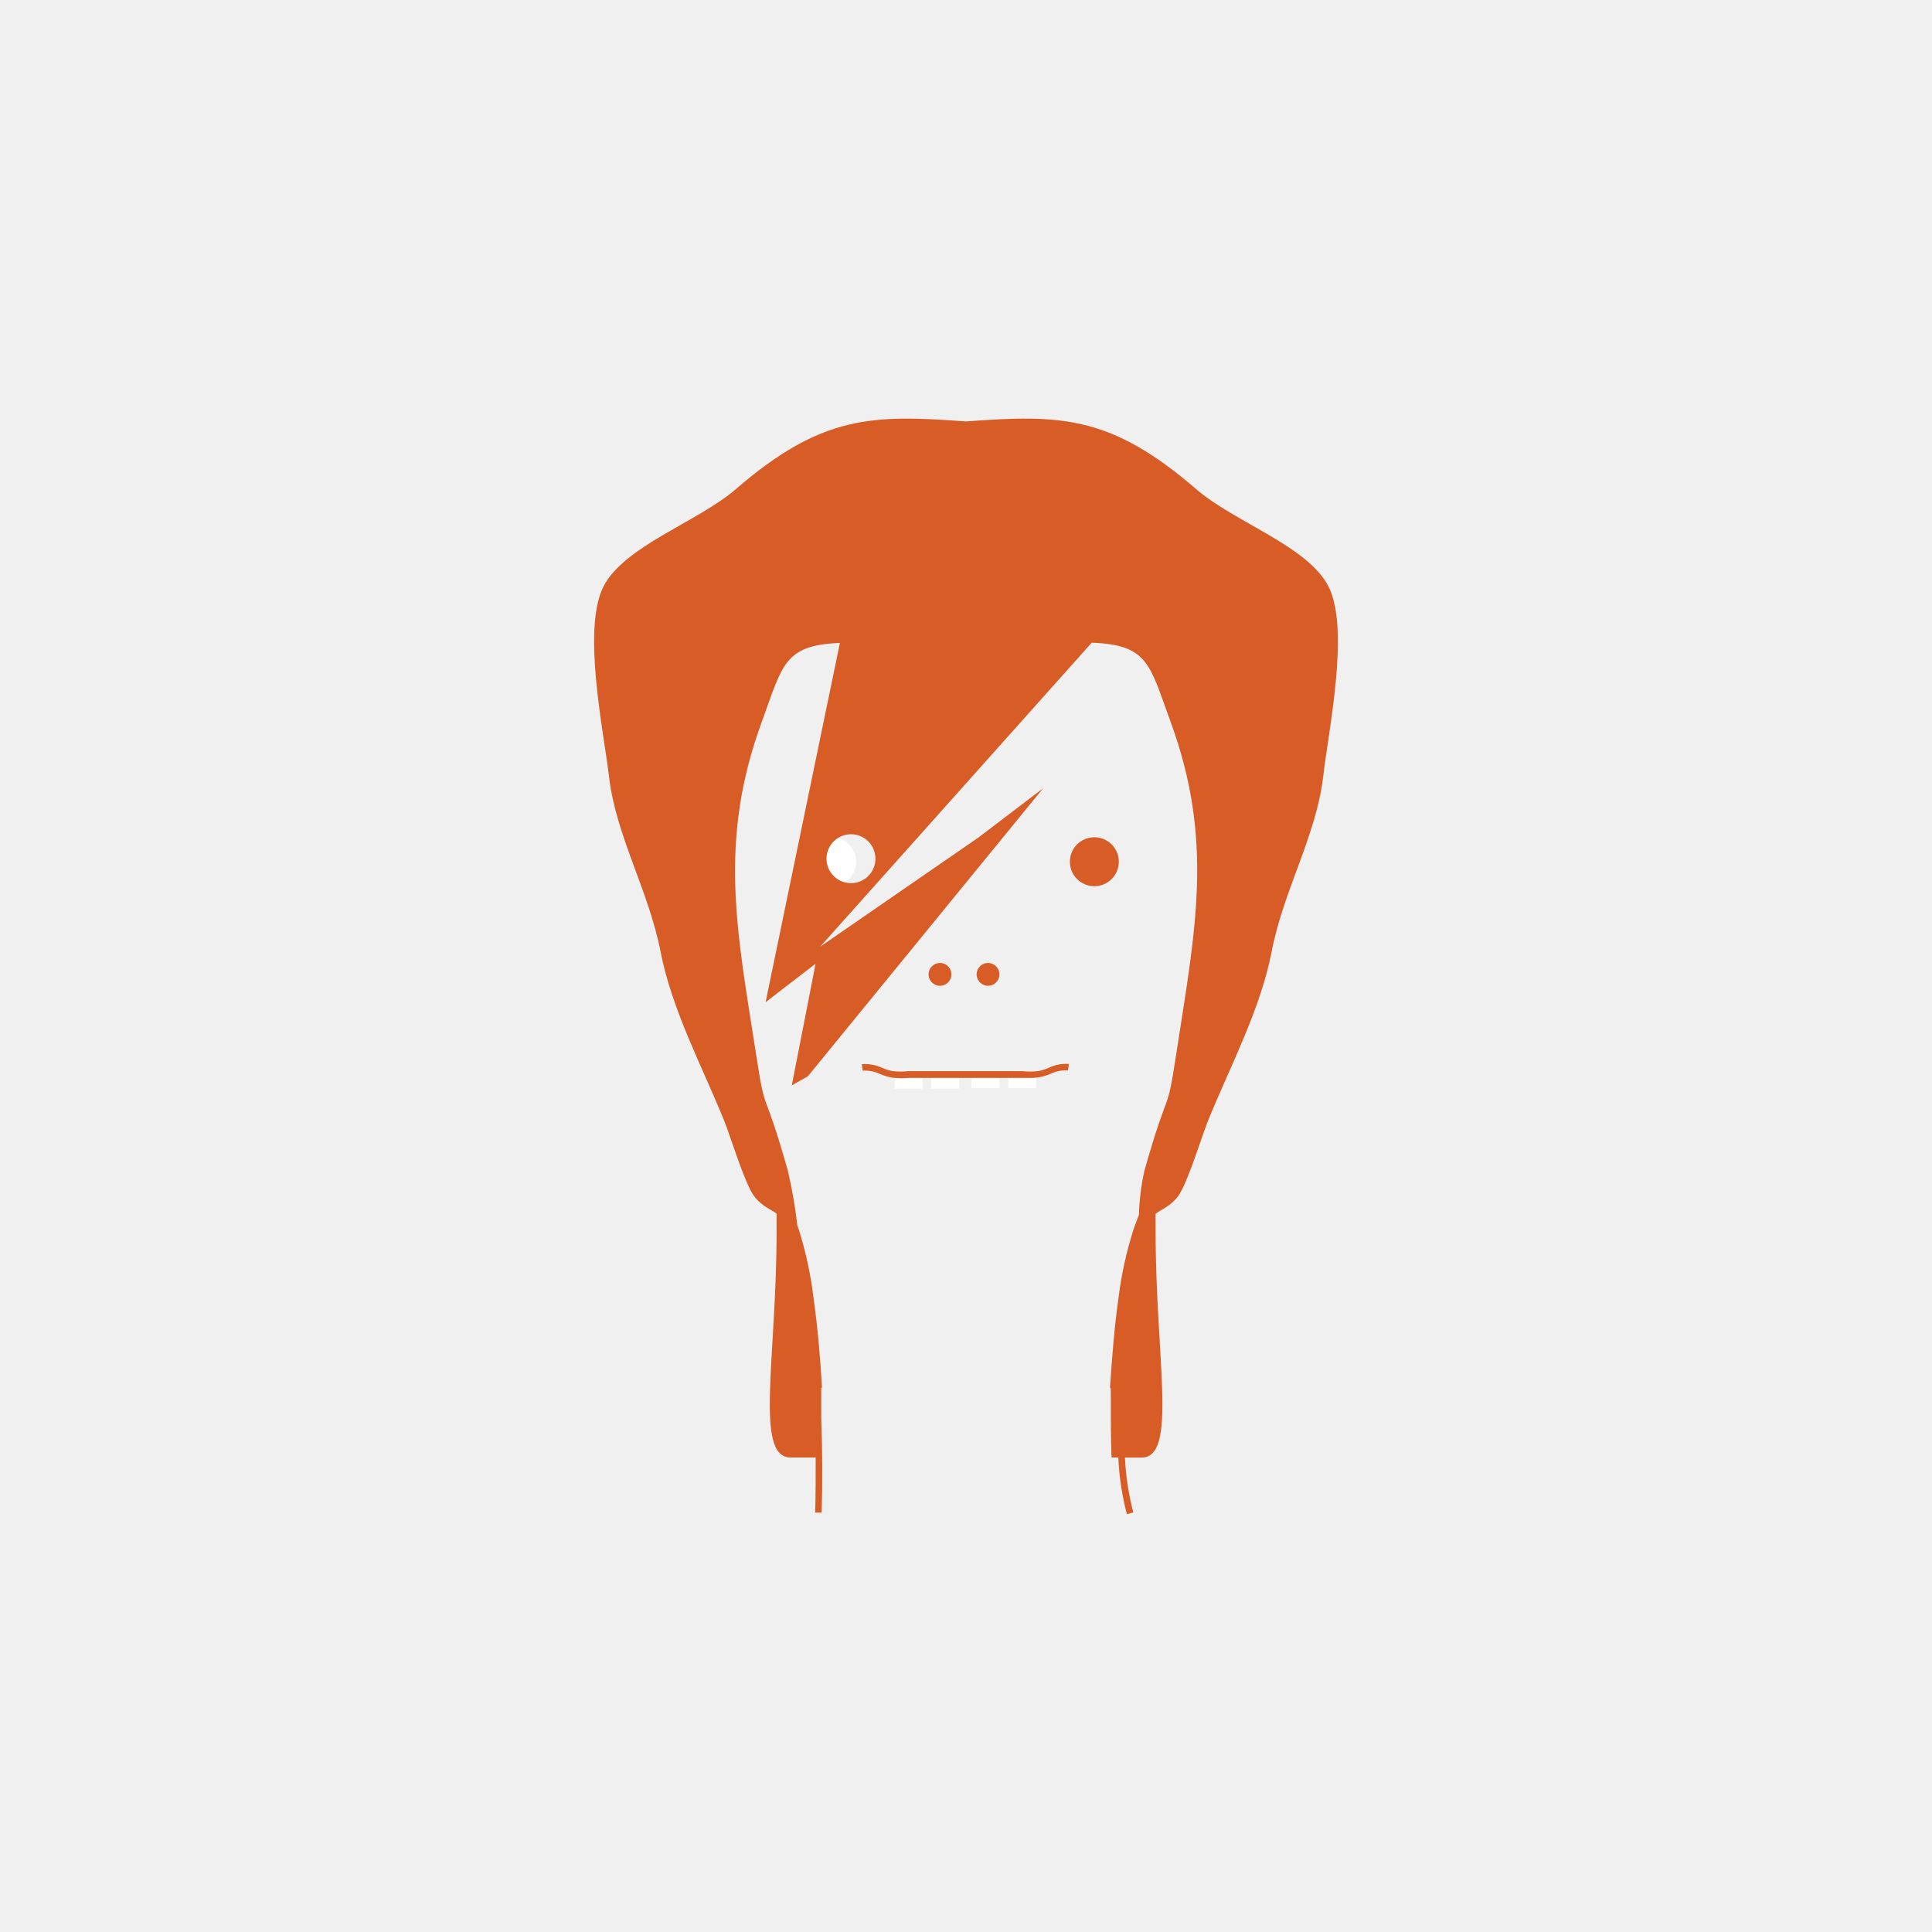
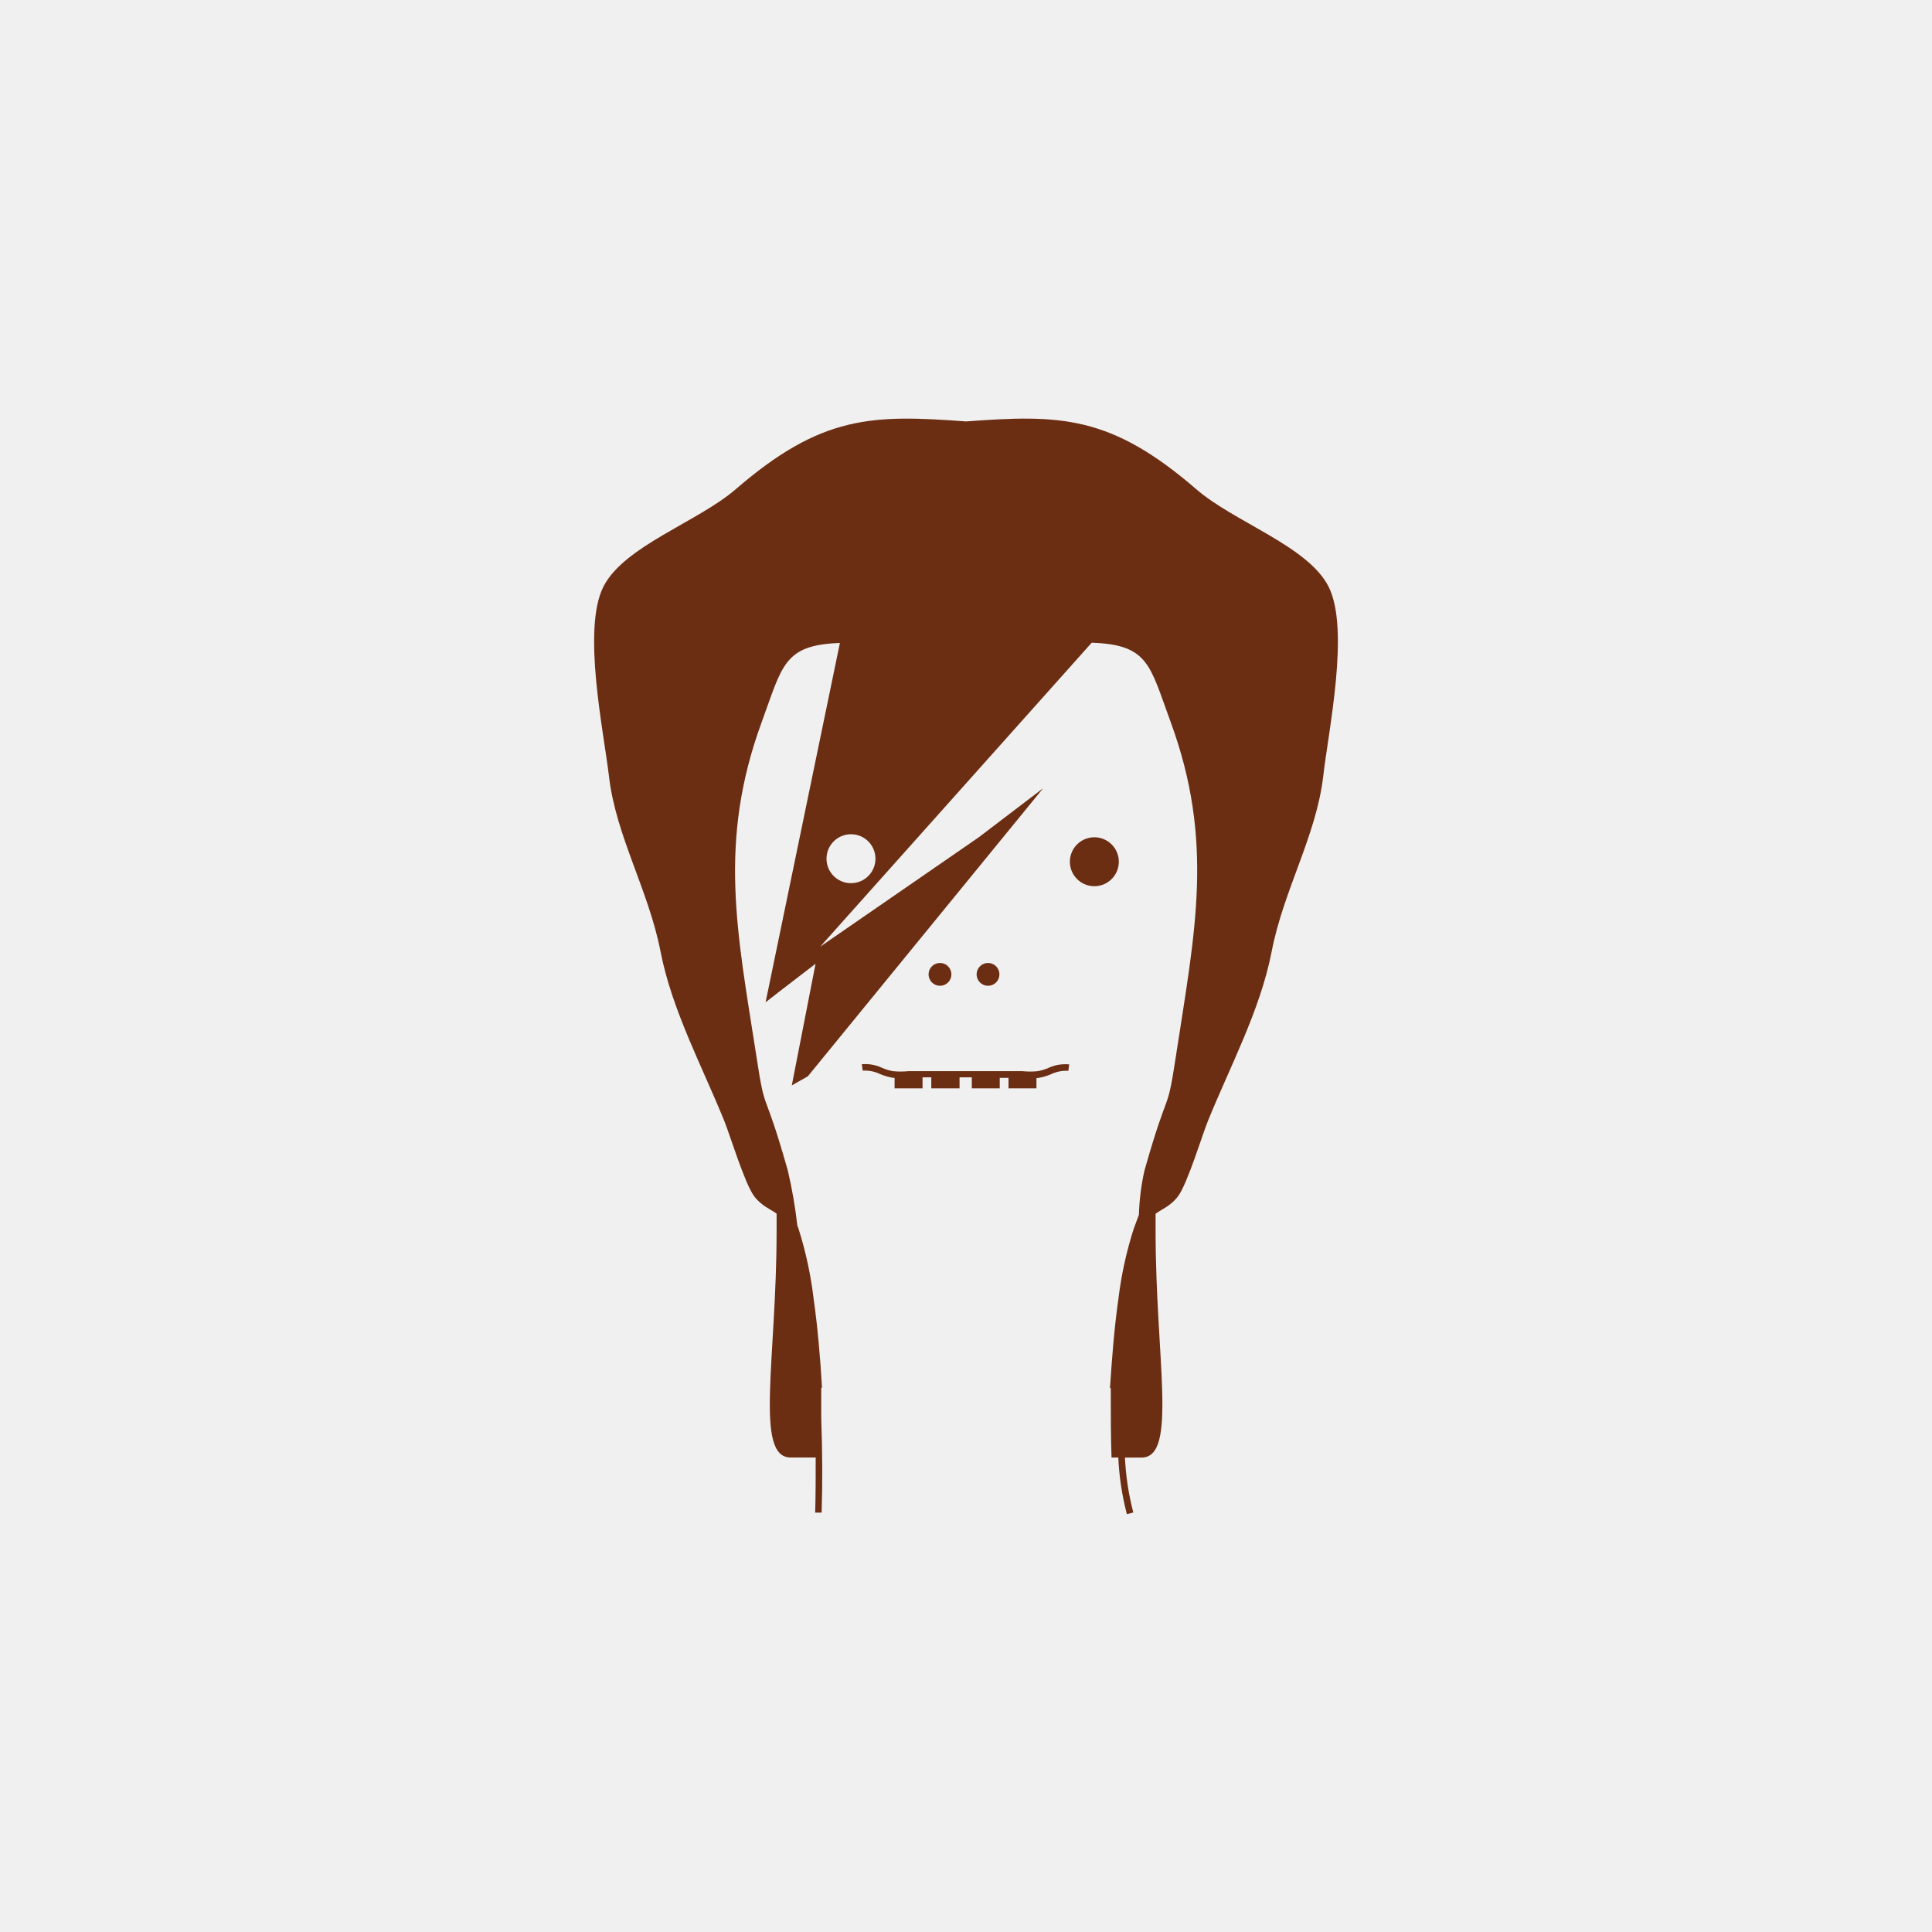
<svg xmlns="http://www.w3.org/2000/svg" id="Layer_1" data-name="Layer 1" viewBox="0 0 300 300">
  <defs>
-     <style>.cls-1{fill:#fff;}.cls-2{fill:#d85c26;}</style>
+     <style>.cls-1{fill:#6c2e13;}</style>
  </defs>
-   <rect class="cls-1" x="138.91" y="166.87" width="4.34" height="2.17" />
-   <rect class="cls-1" x="144.61" y="166.87" width="4.34" height="2.17" />
-   <rect class="cls-1" x="156.55" y="166.79" width="4.34" height="2.17" />
-   <rect class="cls-1" x="150.85" y="166.79" width="4.34" height="2.17" />
-   <circle class="cls-1" cx="129.14" cy="133.81" r="3.8" />
-   <circle class="cls-1" cx="129.14" cy="133.81" r="1.09" />
-   <circle class="cls-2" cx="169.93" cy="133.81" r="3.8" />
-   <path class="cls-2" d="M147.73,151.3a1.77,1.77,0,1,0-1.76,1.77A1.76,1.76,0,0,0,147.73,151.3Z" />
-   <path class="cls-2" d="M155.19,151.3a1.77,1.77,0,1,0-1.76,1.77A1.76,1.76,0,0,0,155.19,151.3Z" />
-   <path class="cls-2" d="M162.79,165.83a7.59,7.59,0,0,1-1.63.5,12.13,12.13,0,0,1-2.42,0c-.42,0-.84,0-1.24,0H142.3c-.4,0-.82,0-1.24,0a12.11,12.11,0,0,1-2.42,0,7.59,7.59,0,0,1-1.63-.5,6.18,6.18,0,0,0-3.19-.58l.14,1a5.43,5.43,0,0,1,2.7.53,9,9,0,0,0,1.83.55,12.7,12.7,0,0,0,2.62.05c.41,0,.81,0,1.19,0h15.2c.38,0,.78,0,1.19,0s.88,0,1.32,0a8,8,0,0,0,1.3-.09,9,9,0,0,0,1.83-.55,5.43,5.43,0,0,1,2.7-.53l.14-1A6.2,6.2,0,0,0,162.79,165.83Z" />
-   <path class="cls-2" d="M206.29,91.07c-3.21-6.29-14.65-10-20.54-15.11C172.41,64.43,164.58,64.36,150,65.44c-14.58-1.08-22.41-1-35.75,10.52-5.89,5.09-17.33,8.82-20.54,15.11-3.37,6.63.05,22.57.86,29.54,1.08,9.22,6.14,17.61,8,27.15,1.76,9.09,6.52,17.94,9.92,26.36.85,2.1,3.13,9.59,4.58,11.58,1.17,1.59,2.64,2.08,3.52,2.76,0,.88,0,1.76,0,2.66,0,19.9-3.47,35.2,2.18,35.2,1,0,2.38,0,3.89,0,0,3,0,5.93-.08,8.56l1,0c.15-4.38.13-9.53-.06-14.71,0-1.45,0-3,0-4.68l.06,0,.06,0c-.27-4.75-.69-9.52-1.3-13.82A59,59,0,0,0,124,190.81c-.06-.17-.13-.33-.19-.51a73.87,73.87,0,0,0-1.47-8.51c-3.87-13.69-3.42-8.16-4.89-17.8-3-19.29-6-33.27.85-51.93,3.21-8.74,3.39-11.91,12.12-12.22l-11.54,55.79,2.76-2.14h0l5-3.84-3.69,18.89,2.49-1.41,36.54-44.73L152,130l-24.64,17,42.16-47.2c8.84.3,9,3.46,12.23,12.23,6.86,18.66,3.8,32.64.85,51.93-1.47,9.64-1,4.11-4.89,17.8a36.37,36.37,0,0,0-.86,6.87c-.27.72-.54,1.43-.8,2.15a59,59,0,0,0-2.39,10.94c-.61,4.3-1,9.07-1.3,13.82l.06,0,.06,0c0,4.29,0,7.72.12,10.78l1.05,0a42.28,42.28,0,0,0,1.33,8.8l1-.26a41.6,41.6,0,0,1-1.3-8.53l2.58,0c5.65,0,2.18-15.3,2.18-35.2,0-.9,0-1.78,0-2.66.88-.68,2.35-1.17,3.52-2.76,1.45-2,3.73-9.48,4.58-11.58,3.4-8.42,8.16-17.27,9.92-26.36,1.84-9.54,6.9-17.93,8-27.15C206.24,113.64,209.66,97.7,206.29,91.07Zm-74.15,46.07a3.8,3.8,0,1,1,3.8-3.8A3.8,3.8,0,0,1,132.14,137.14Z" />
+   <circle class="cls-1" cx="169.93" cy="133.81" r="3.8" />
+   <path class="cls-1" d="M147.73,151.3a1.77,1.77,0,1,0-1.76,1.77A1.76,1.76,0,0,0,147.73,151.3Z" />
+   <path class="cls-1" d="M155.19,151.3a1.77,1.77,0,1,0-1.76,1.77A1.76,1.76,0,0,0,155.19,151.3Z" />
+   <path class="cls-1" d="M162.79,165.83a7.59,7.59,0,0,1-1.63.5,12.13,12.13,0,0,1-2.42,0c-.42,0-.84,0-1.24,0H142.3c-.4,0-.82,0-1.24,0a12.11,12.11,0,0,1-2.42,0,7.59,7.59,0,0,1-1.63-.5,6.18,6.18,0,0,0-3.19-.58l.14,1a5.43,5.43,0,0,1,2.7.53,9,9,0,0,0,1.83.55,2.84,2.84,0,0,0,.42.05V169h4.34v-1.71h1.36V169H149v-1.71h1.9V169h4.34v-1.63h1.36V169h4.34v-1.59a3,3,0,0,0,.42-.05,9,9,0,0,0,1.83-.55,5.43,5.43,0,0,1,2.7-.53l.14-1A6.2,6.2,0,0,0,162.79,165.83Z" />
+   <path class="cls-1" d="M206.29,91.07c-3.21-6.29-14.65-10-20.54-15.11C172.41,64.43,164.58,64.36,150,65.44c-14.58-1.08-22.41-1-35.75,10.52-5.89,5.09-17.33,8.82-20.54,15.11-3.37,6.63.05,22.57.86,29.54,1.08,9.22,6.14,17.61,8,27.15,1.76,9.09,6.52,17.94,9.92,26.36.85,2.1,3.13,9.59,4.58,11.58,1.17,1.59,2.64,2.08,3.52,2.76,0,.88,0,1.76,0,2.66,0,19.9-3.47,35.2,2.18,35.2,1,0,2.38,0,3.89,0,0,3,0,5.93-.08,8.56l1,0c.15-4.38.13-9.53-.06-14.71,0-1.45,0-3,0-4.68l.06,0,.06,0c-.27-4.75-.69-9.52-1.3-13.82A59,59,0,0,0,124,190.81c-.06-.17-.13-.33-.19-.51a73.87,73.87,0,0,0-1.47-8.51c-3.87-13.69-3.42-8.16-4.89-17.8-3-19.29-6-33.27.85-51.93,3.21-8.74,3.39-11.91,12.12-12.22l-11.54,55.79,2.76-2.14h0l5-3.84-3.69,18.89,2.49-1.41,36.54-44.73L152,130l-24.64,17,42.16-47.2c8.84.3,9,3.46,12.23,12.23,6.86,18.66,3.8,32.64.85,51.93-1.47,9.64-1,4.11-4.89,17.8a36.37,36.37,0,0,0-.86,6.87c-.27.72-.54,1.43-.8,2.15a59,59,0,0,0-2.39,10.94c-.61,4.3-1,9.07-1.3,13.82l.06,0,.06,0c0,4.29,0,7.72.12,10.78l1.05,0a42.28,42.28,0,0,0,1.33,8.8l1-.26a41.6,41.6,0,0,1-1.3-8.53l2.58,0c5.65,0,2.18-15.3,2.18-35.2,0-.9,0-1.78,0-2.66.88-.68,2.35-1.17,3.52-2.76,1.45-2,3.73-9.48,4.58-11.58,3.4-8.42,8.16-17.27,9.92-26.36,1.84-9.54,6.9-17.93,8-27.15C206.24,113.64,209.66,97.7,206.29,91.07Zm-74.15,46.07a3.8,3.8,0,1,1,3.8-3.8A3.8,3.8,0,0,1,132.14,137.14Z" />
</svg>
